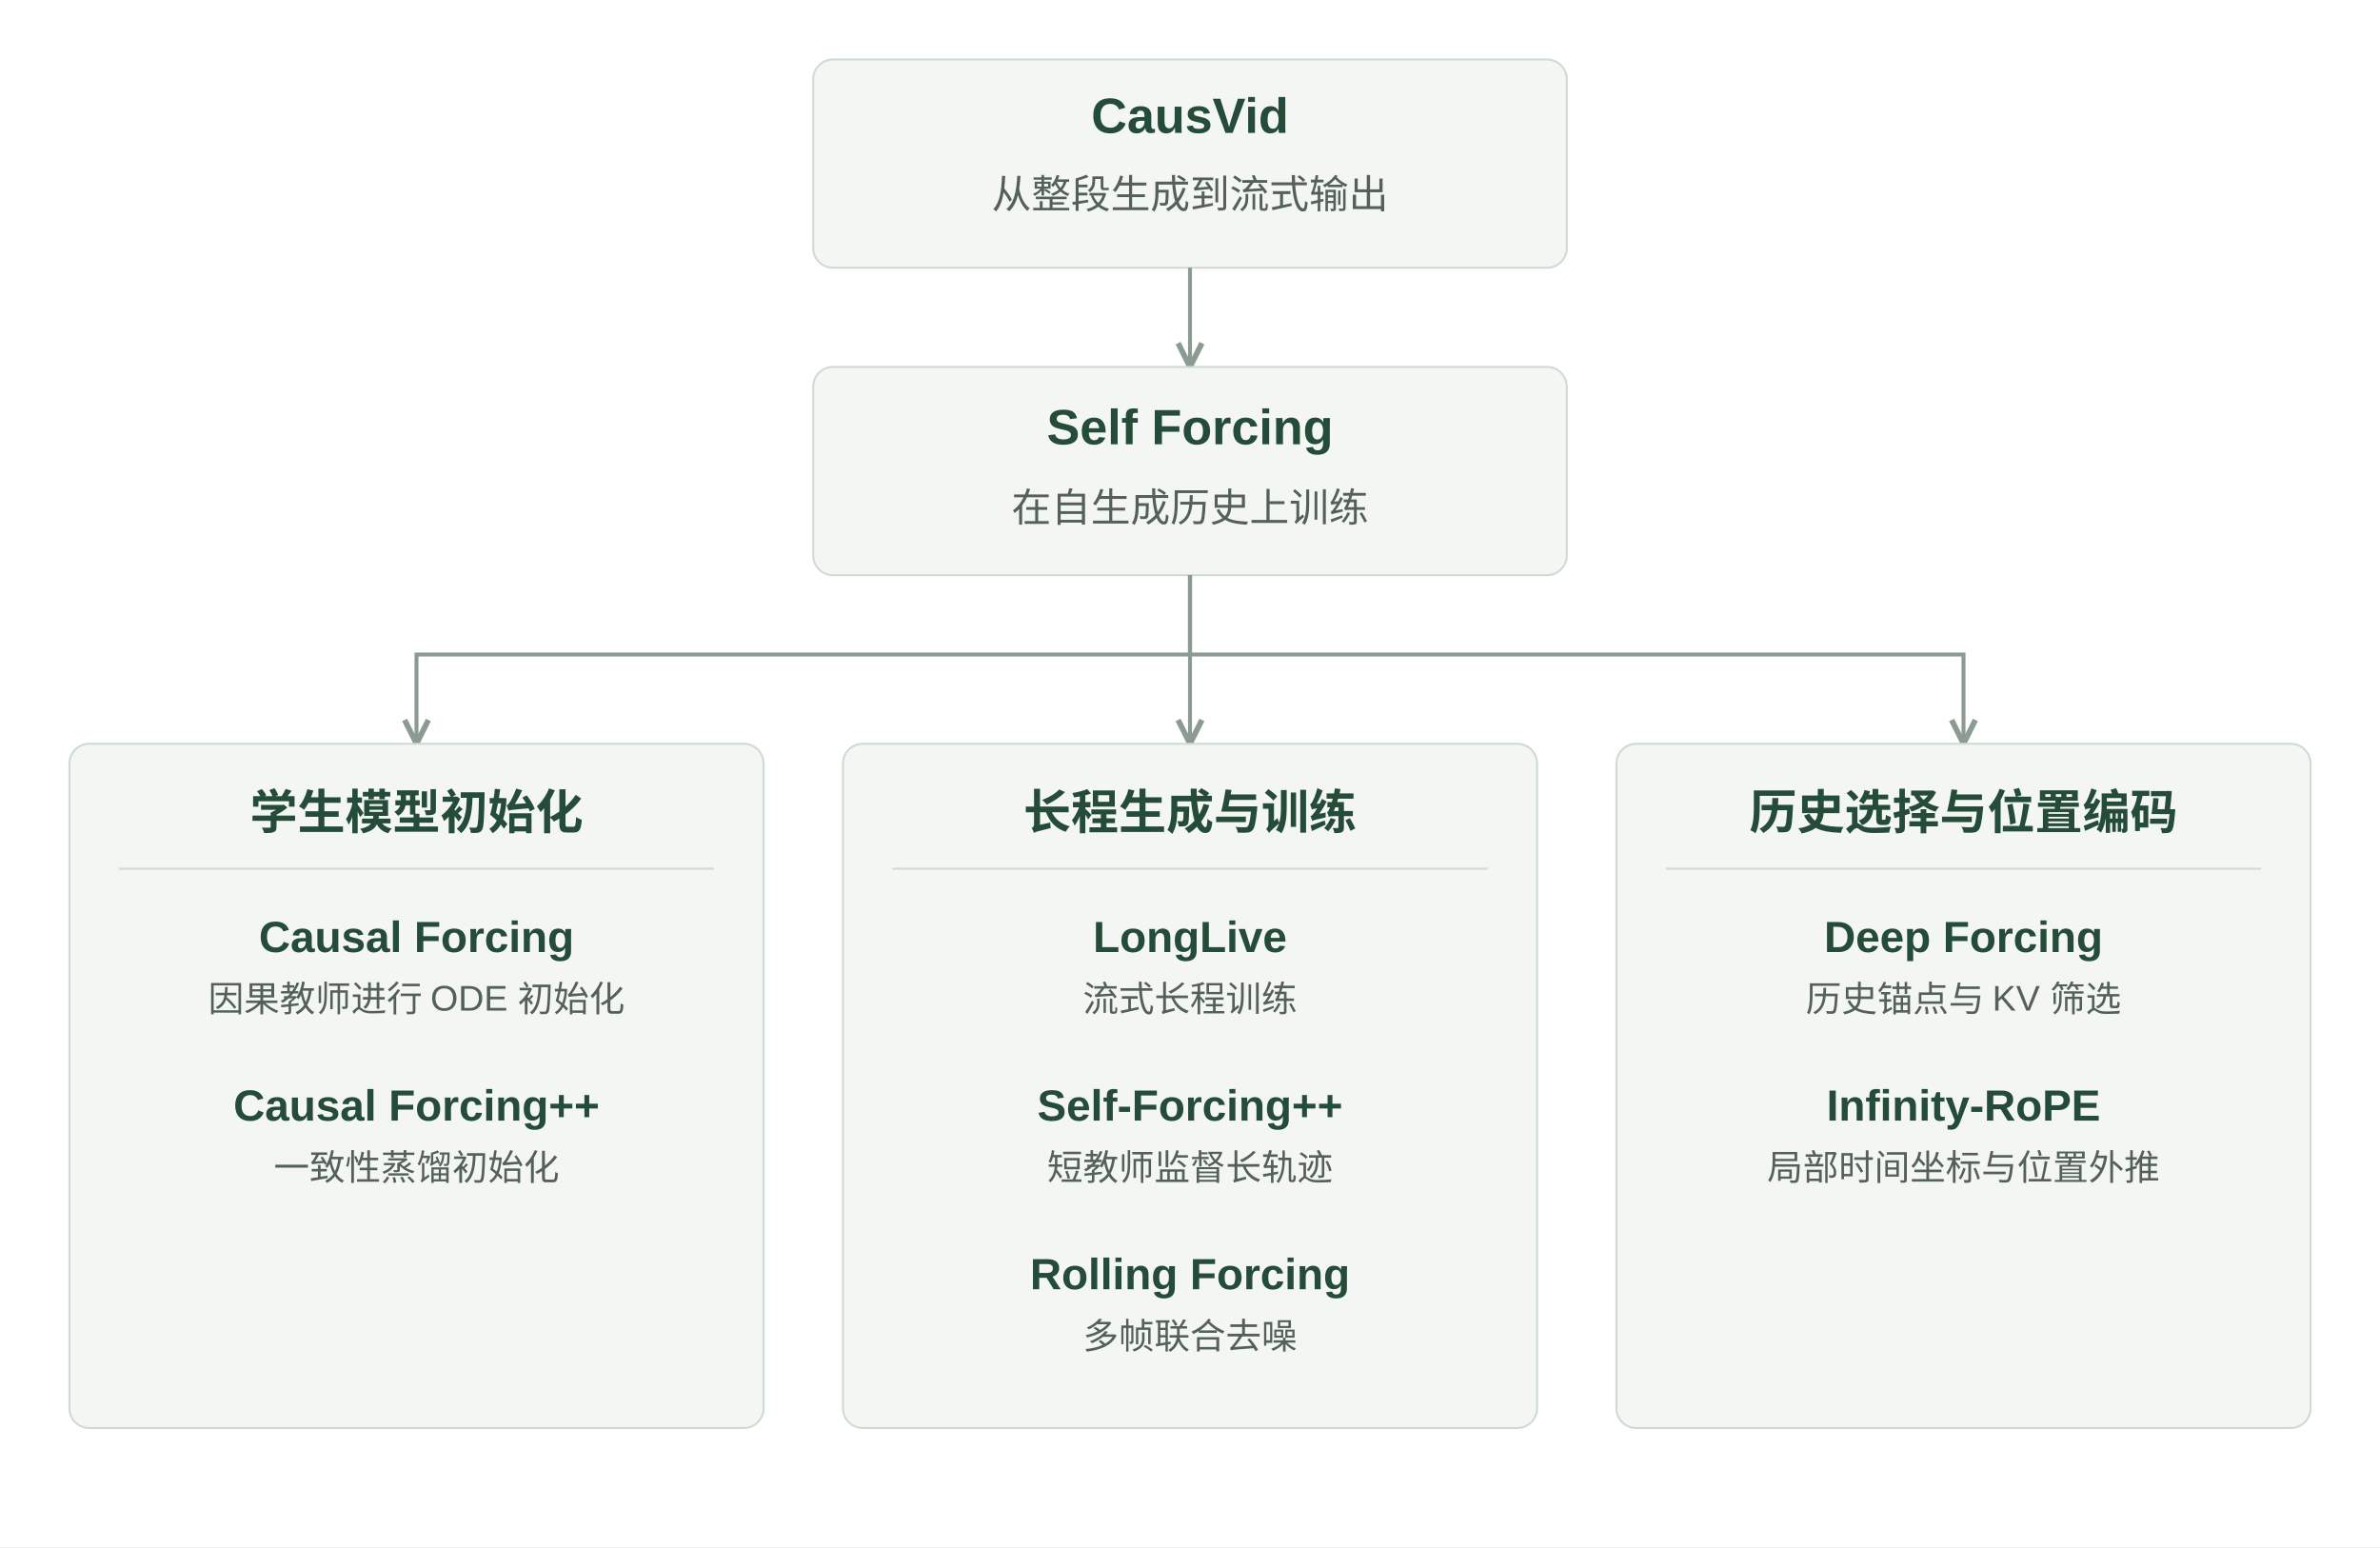
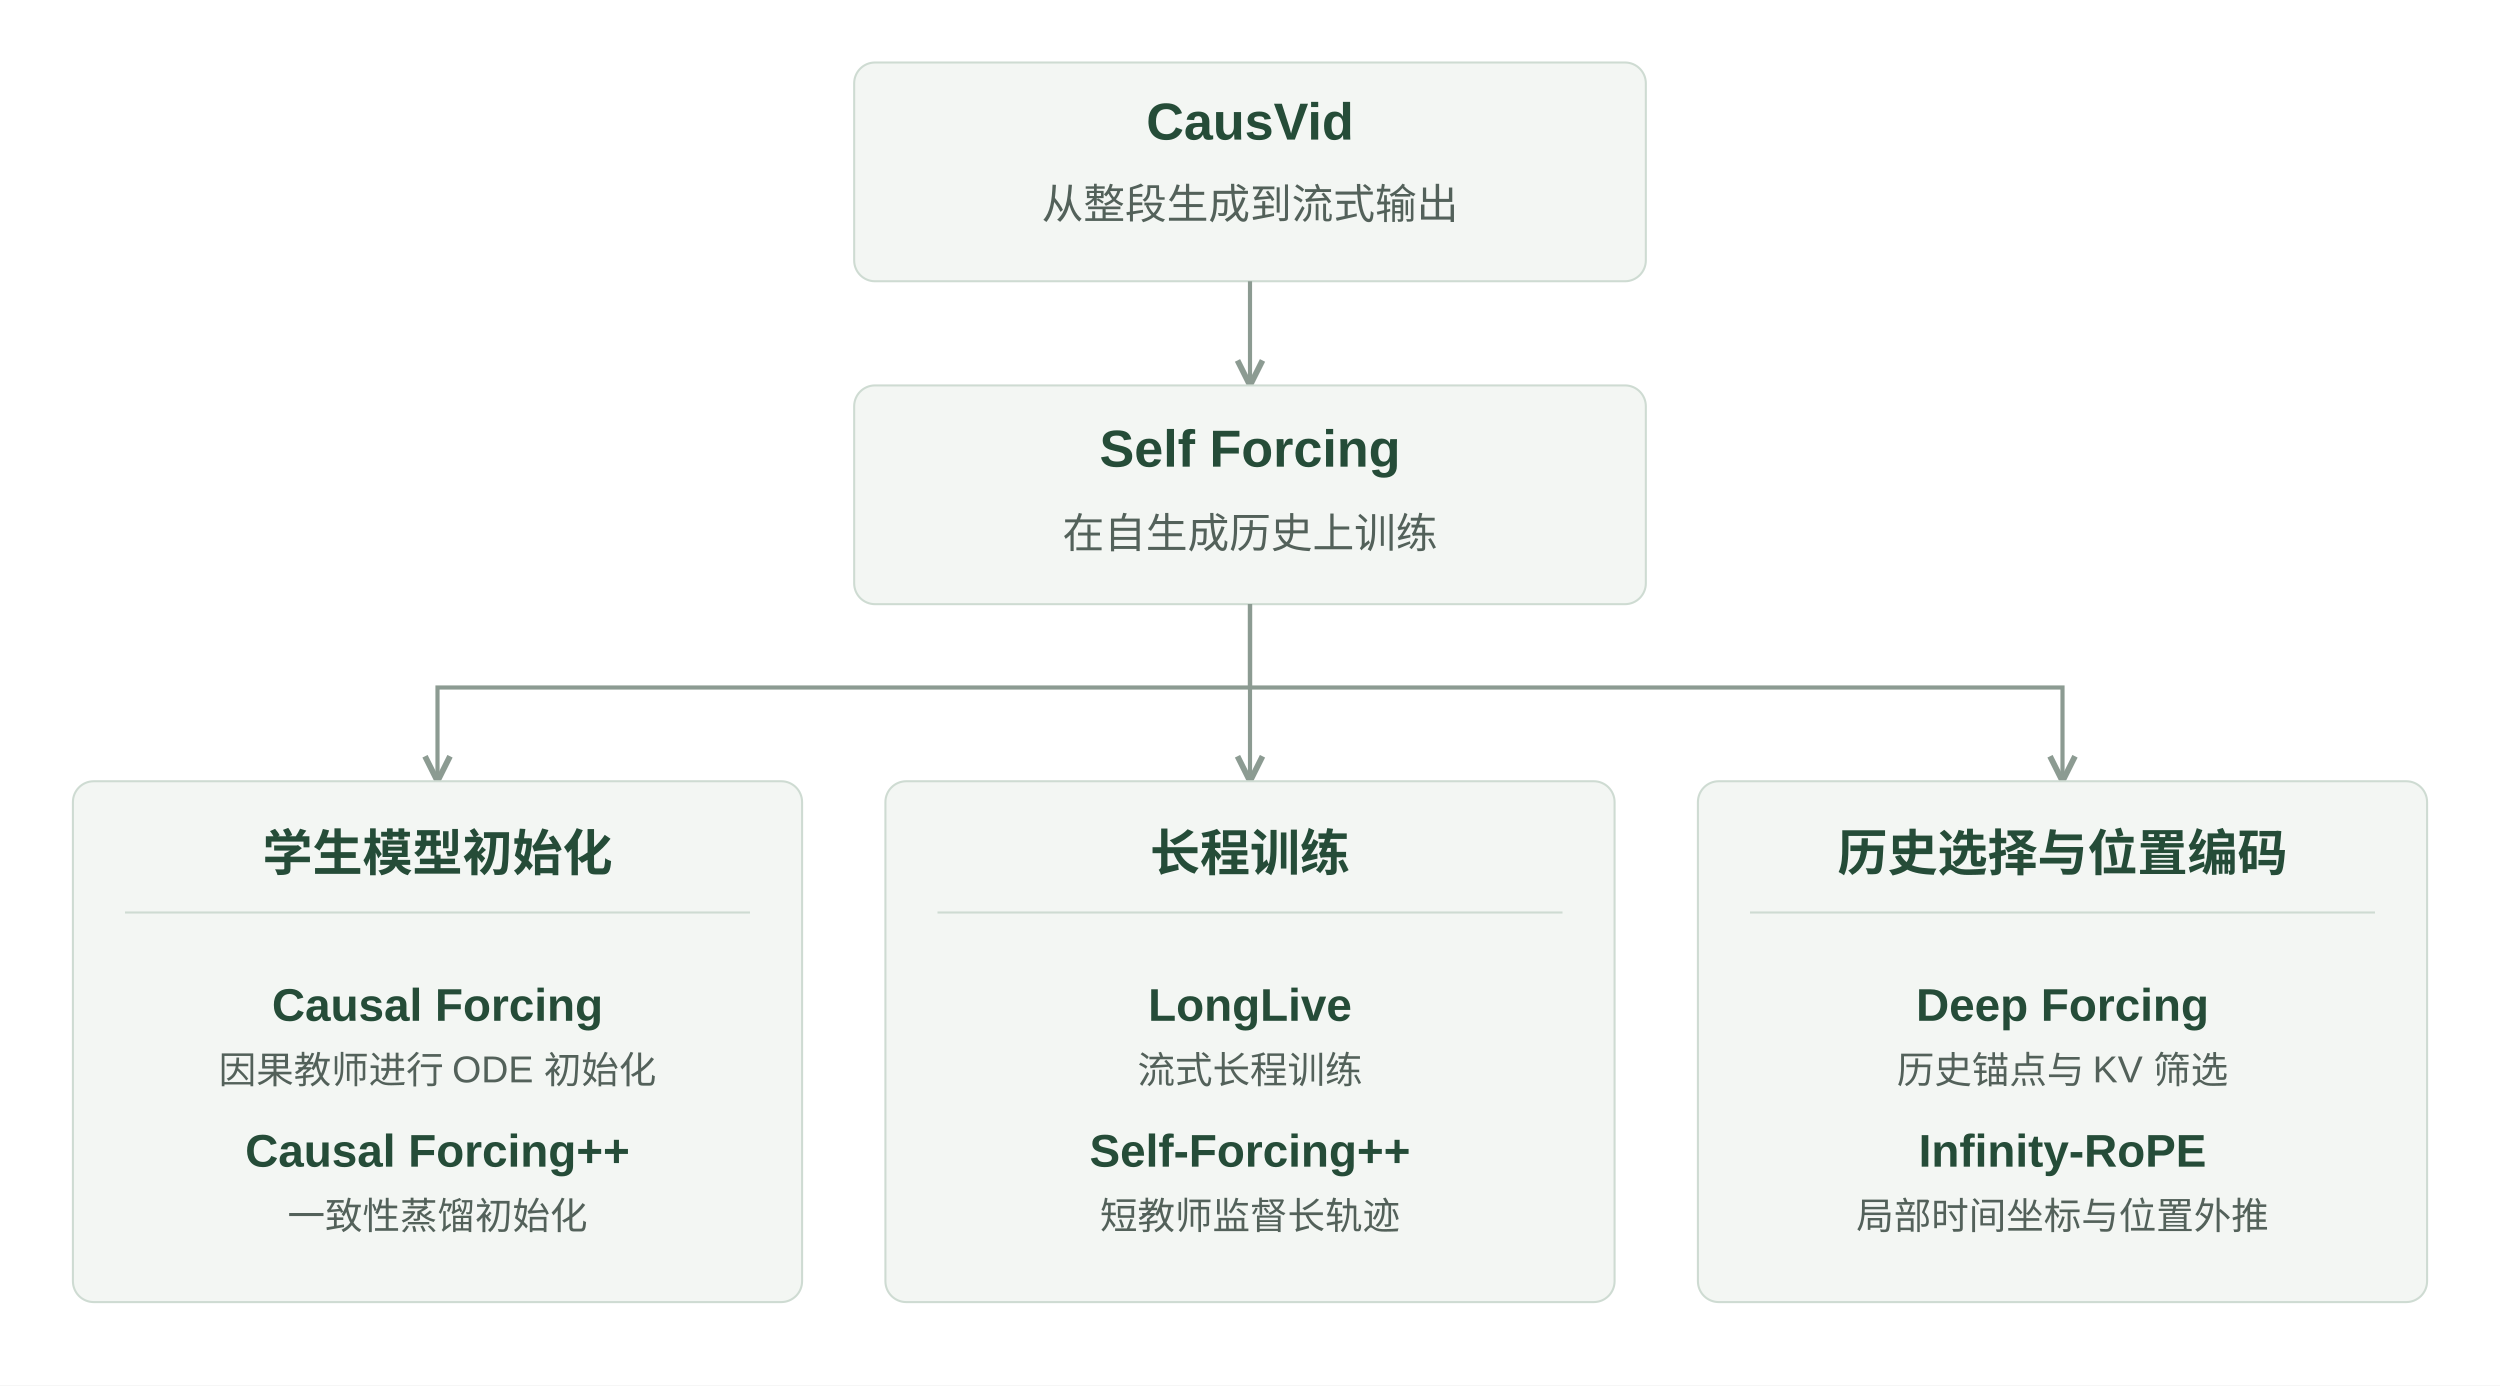
- <svg xmlns="http://www.w3.org/2000/svg" width="1200" height="780" viewBox="0 0 1200 780" role="img" aria-labelledby="title desc">
+ <svg xmlns="http://www.w3.org/2000/svg" width="1200" height="665" viewBox="0 0 1200 665" role="img" aria-labelledby="title desc">
  <defs>
    <marker id="arrow" markerWidth="8" markerHeight="8" refX="7" refY="4" orient="auto">
      <path d="M1 1 L7 4 L1 7" fill="none" stroke="#8c9b92" stroke-width="1.4" />
    </marker>
  </defs>
-   <rect width="1200" height="780" fill="white" />
+   <rect width="1200" height="665" fill="white" />
  <g font-family="Arial, PingFang SC, Noto Sans CJK SC, sans-serif">
    <rect x="410" y="30" width="380" height="105" rx="10" fill="#f3f6f3" stroke="#cedbd2" />
    <text x="600" y="67" text-anchor="middle" font-size="25" font-weight="600" fill="#254c38">CausVid</text>
    <text x="600" y="105" text-anchor="middle" font-size="20" font-weight="400" fill="#53615a">从整段生成到流式输出</text>
    <path d="M600 135 V185" fill="none" stroke="#8c9b92" stroke-width="2" marker-end="url(#arrow)" />
    <rect x="410" y="185" width="380" height="105" rx="10" fill="#f3f6f3" stroke="#cedbd2" />
    <text x="600" y="224" text-anchor="middle" font-size="25" font-weight="600" fill="#254c38">Self Forcing</text>
    <text x="600" y="263" text-anchor="middle" font-size="20" font-weight="400" fill="#53615a">在自生成历史上训练</text>
    <path d="M600 290 V330 H210 V375" fill="none" stroke="#8c9b92" stroke-width="2" marker-end="url(#arrow)" />
    <path d="M600 290 V330 H600 V375" fill="none" stroke="#8c9b92" stroke-width="2" marker-end="url(#arrow)" />
    <path d="M600 290 V330 H990 V375" fill="none" stroke="#8c9b92" stroke-width="2" marker-end="url(#arrow)" />
-     <rect x="35" y="375" width="350" height="345" rx="10" fill="#f3f6f3" stroke="#cedbd2" />
+     <rect x="35" y="375" width="350" height="250" rx="10" fill="#f3f6f3" stroke="#cedbd2" />
    <text x="210" y="418" text-anchor="middle" font-size="24" font-weight="600" fill="#254c38">学生模型初始化</text>
    <path d="M60 438 H360" stroke="#cedbd2" />
-     <text x="210" y="480" text-anchor="middle" font-size="22" font-weight="600" fill="#254c38">Causal Forcing</text>
-     <text x="210" y="510" text-anchor="middle" font-size="18" font-weight="400" fill="#53615a">因果教师进行 ODE 初始化</text>
-     <text x="210" y="565" text-anchor="middle" font-size="22" font-weight="600" fill="#254c38">Causal Forcing++</text>
-     <text x="210" y="595" text-anchor="middle" font-size="18" font-weight="400" fill="#53615a">一致性蒸馏初始化</text>
-     <rect x="425" y="375" width="350" height="345" rx="10" fill="#f3f6f3" stroke="#cedbd2" />
-     <text x="600" y="418" text-anchor="middle" font-size="24" font-weight="600" fill="#254c38">长程生成与训练</text>
+     <text x="210" y="490" text-anchor="middle" font-size="22" font-weight="600" fill="#254c38">Causal Forcing</text>
+     <text x="210" y="520" text-anchor="middle" font-size="18" font-weight="400" fill="#53615a">因果教师进行 ODE 初始化</text>
+     <text x="210" y="560" text-anchor="middle" font-size="22" font-weight="600" fill="#254c38">Causal Forcing++</text>
+     <text x="210" y="590" text-anchor="middle" font-size="18" font-weight="400" fill="#53615a">一致性蒸馏初始化</text>
+     <rect x="425" y="375" width="350" height="250" rx="10" fill="#f3f6f3" stroke="#cedbd2" />
+     <text x="600" y="418" text-anchor="middle" font-size="24" font-weight="600" fill="#254c38">长程训练</text>
    <path d="M450 438 H750" stroke="#cedbd2" />
-     <text x="600" y="480" text-anchor="middle" font-size="22" font-weight="600" fill="#254c38">LongLive</text>
-     <text x="600" y="510" text-anchor="middle" font-size="18" font-weight="400" fill="#53615a">流式长程训练</text>
-     <text x="600" y="565" text-anchor="middle" font-size="22" font-weight="600" fill="#254c38">Self-Forcing++</text>
-     <text x="600" y="595" text-anchor="middle" font-size="18" font-weight="400" fill="#53615a">短教师监督长轨迹</text>
-     <text x="600" y="650" text-anchor="middle" font-size="22" font-weight="600" fill="#254c38">Rolling Forcing</text>
-     <text x="600" y="680" text-anchor="middle" font-size="18" font-weight="400" fill="#53615a">多帧联合去噪</text>
-     <rect x="815" y="375" width="350" height="345" rx="10" fill="#f3f6f3" stroke="#cedbd2" />
+     <text x="600" y="490" text-anchor="middle" font-size="22" font-weight="600" fill="#254c38">LongLive</text>
+     <text x="600" y="520" text-anchor="middle" font-size="18" font-weight="400" fill="#53615a">流式长程训练</text>
+     <text x="600" y="560" text-anchor="middle" font-size="22" font-weight="600" fill="#254c38">Self-Forcing++</text>
+     <text x="600" y="590" text-anchor="middle" font-size="18" font-weight="400" fill="#53615a">短教师监督长轨迹</text>
+     <rect x="815" y="375" width="350" height="250" rx="10" fill="#f3f6f3" stroke="#cedbd2" />
    <text x="990" y="418" text-anchor="middle" font-size="24" font-weight="600" fill="#254c38">历史选择与位置编码</text>
    <path d="M840 438 H1140" stroke="#cedbd2" />
-     <text x="990" y="480" text-anchor="middle" font-size="22" font-weight="600" fill="#254c38">Deep Forcing</text>
-     <text x="990" y="510" text-anchor="middle" font-size="18" font-weight="400" fill="#53615a">历史锚点与 KV 筛选</text>
-     <text x="990" y="565" text-anchor="middle" font-size="22" font-weight="600" fill="#254c38">Infinity-RoPE</text>
-     <text x="990" y="595" text-anchor="middle" font-size="18" font-weight="400" fill="#53615a">局部时间坐标与位置外推</text>
+     <text x="990" y="490" text-anchor="middle" font-size="22" font-weight="600" fill="#254c38">Deep Forcing</text>
+     <text x="990" y="520" text-anchor="middle" font-size="18" font-weight="400" fill="#53615a">历史锚点与 KV 筛选</text>
+     <text x="990" y="560" text-anchor="middle" font-size="22" font-weight="600" fill="#254c38">Infinity-RoPE</text>
+     <text x="990" y="590" text-anchor="middle" font-size="18" font-weight="400" fill="#53615a">局部时间坐标与位置外推</text>
  </g>
</svg>
